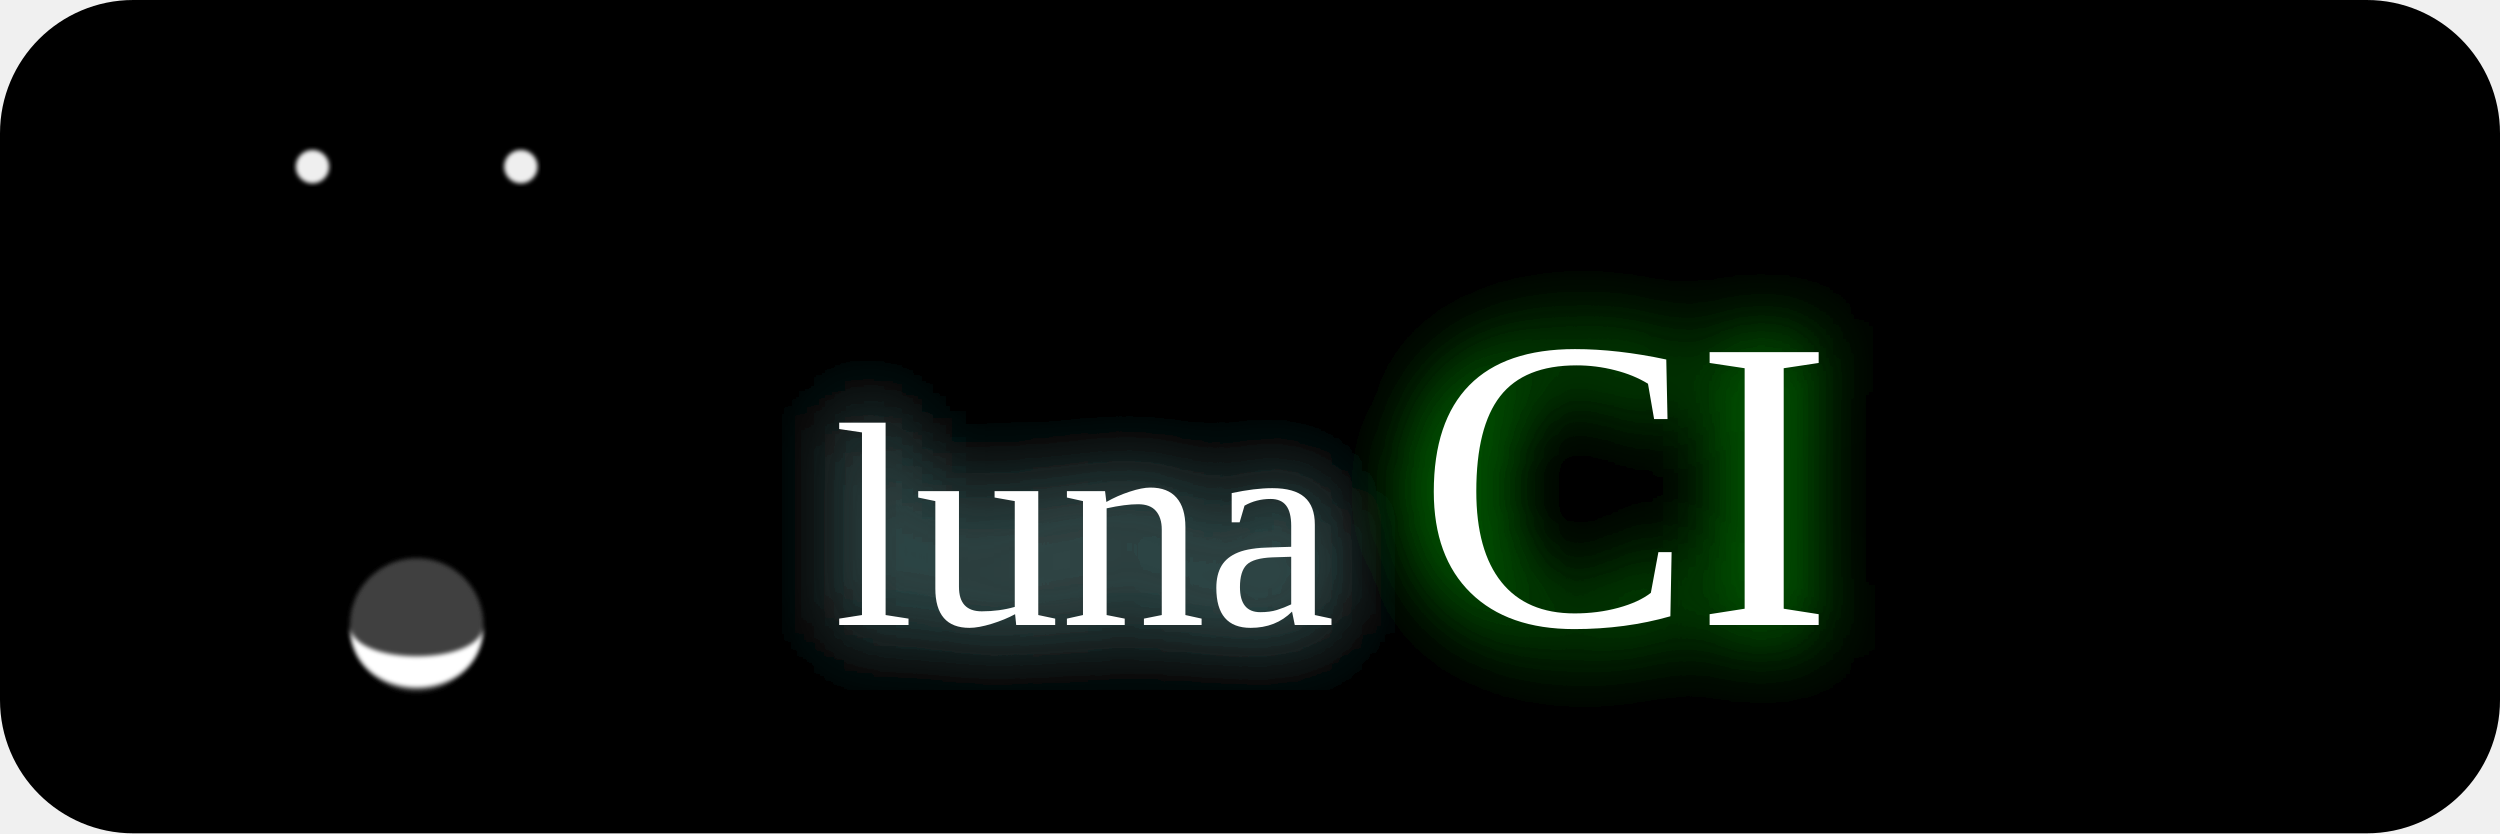
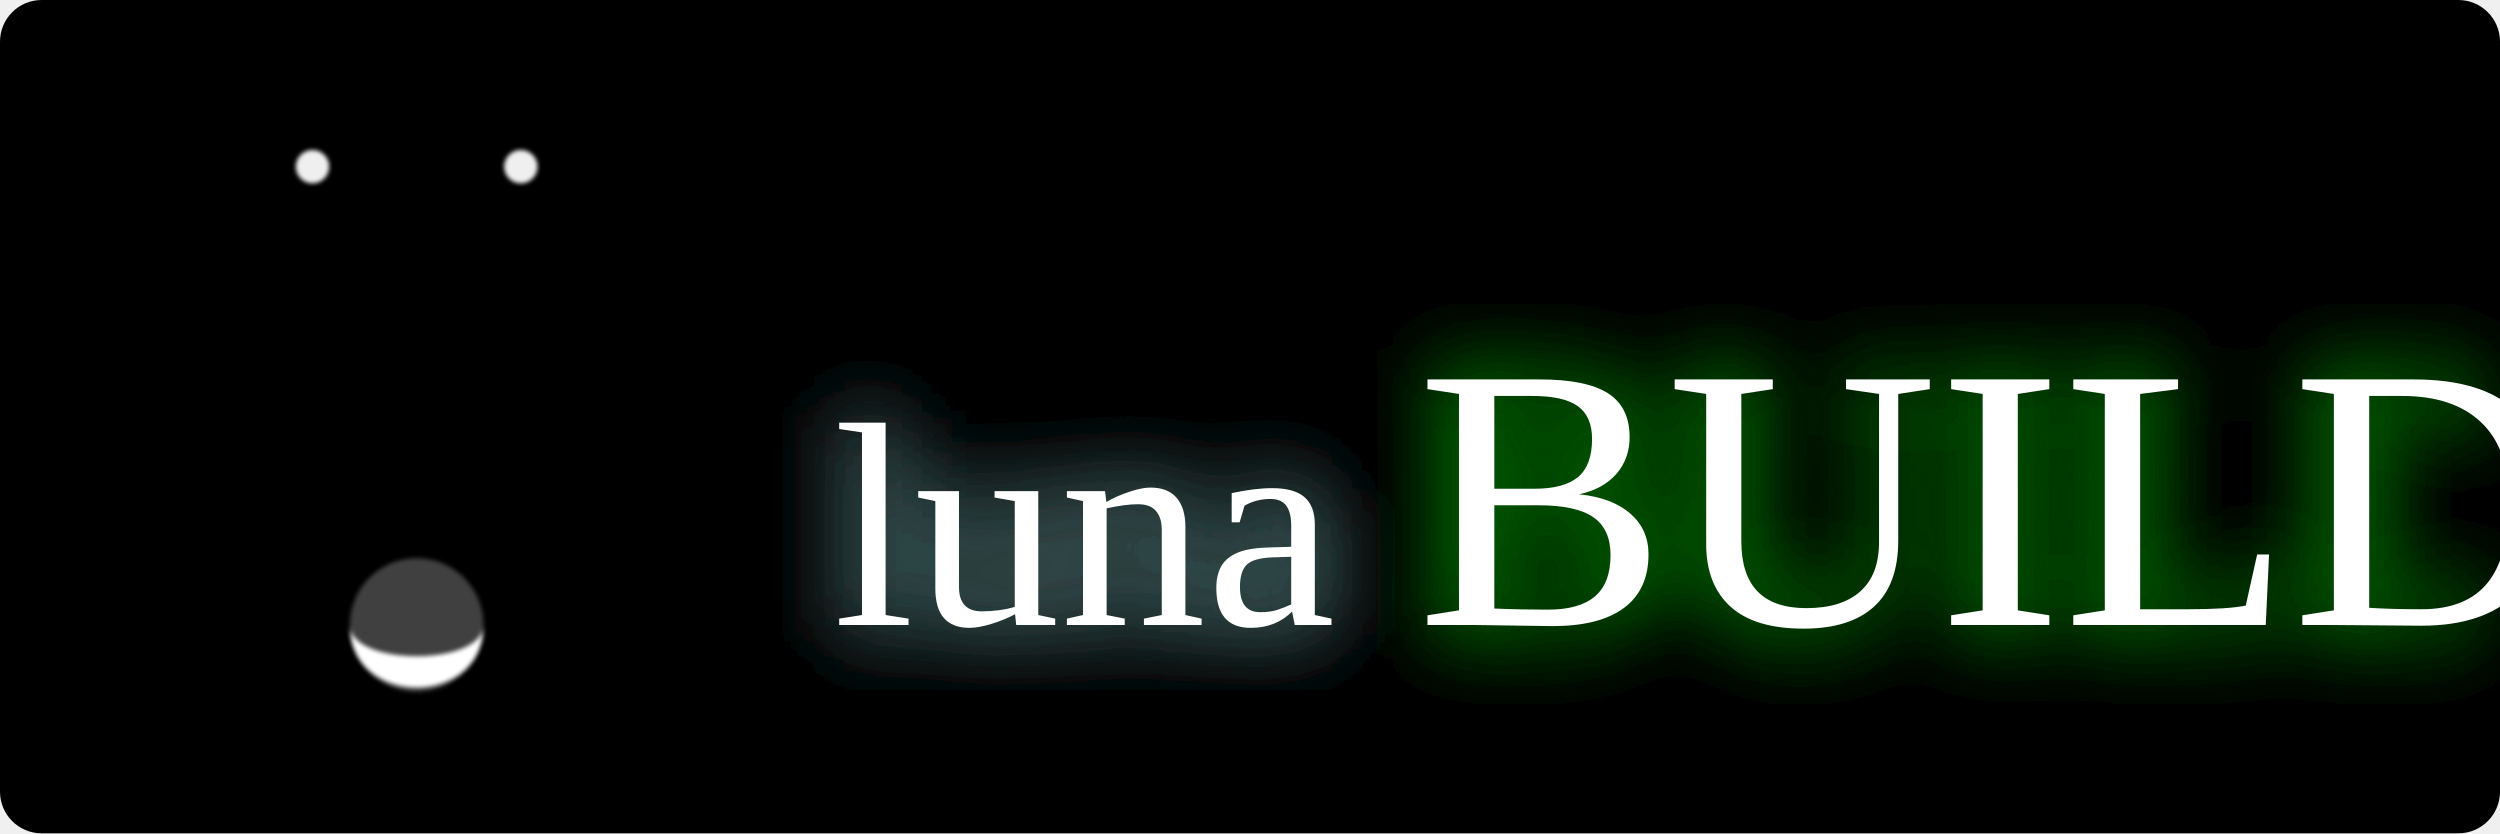
<svg xmlns="http://www.w3.org/2000/svg" width="600" height="200">
  <g>
-     <rect id="frame" height="200" width="600" y="0" x="0" fill="black" rx="32" ry="32" />
+     <rect id="frame" height="200" width="600" y="0" x="0" fill="black" rx="10" ry="10" />
    <circle fill="#efefef" cx="75" cy="40" r="4" id="re" filter="url(#em_blur)" />
    <circle fill="#efefef" cx="125" cy="40" r="4" id="le" filter="url(#em_blur)" />
    <circle fill="#3f3f3f" cx="100" cy="150" r="16" id="fm" filter="url(#em_blur)" />
    <path id="em" filter="url(#em_blur)" d="M 84 150 C 84 160, 116 160, 116 150 C 116 170, 84 170, 84 150" fill="white" />
    <text style="filter: url(#glow); fill: #406060" x="200" y="150" font-size="70">luna</text>
    <text x="200" y="150" style="fill: white" font-size="70">luna</text>
-     <text style="filter: url(#glow); fill: #006600" x="340" y="150" font-size="100">CI</text>
-     <text x="340" y="150" style="fill: white" font-size="100">CI</text>
+     <text style="filter: url(#glow); fill: #006600" x="340" y="150" font-size="90">BUILD</text>
+     <text x="340" y="150" style="fill: white" font-size="90">BUILD</text>
  </g>
  <defs>
    <filter id="em_blur">
      <feGaussianBlur stdDeviation="0.5" />
    </filter>
    <filter id="glow" x="-30%" y="-30%" width="160%" height="160%">
      <feGaussianBlur stdDeviation="10 10" result="glow" />
      <feMerge>
        <feMergeNode in="glow" />
        <feMergeNode in="glow" />
        <feMergeNode in="glow" />
      </feMerge>
    </filter>
  </defs>
</svg>
